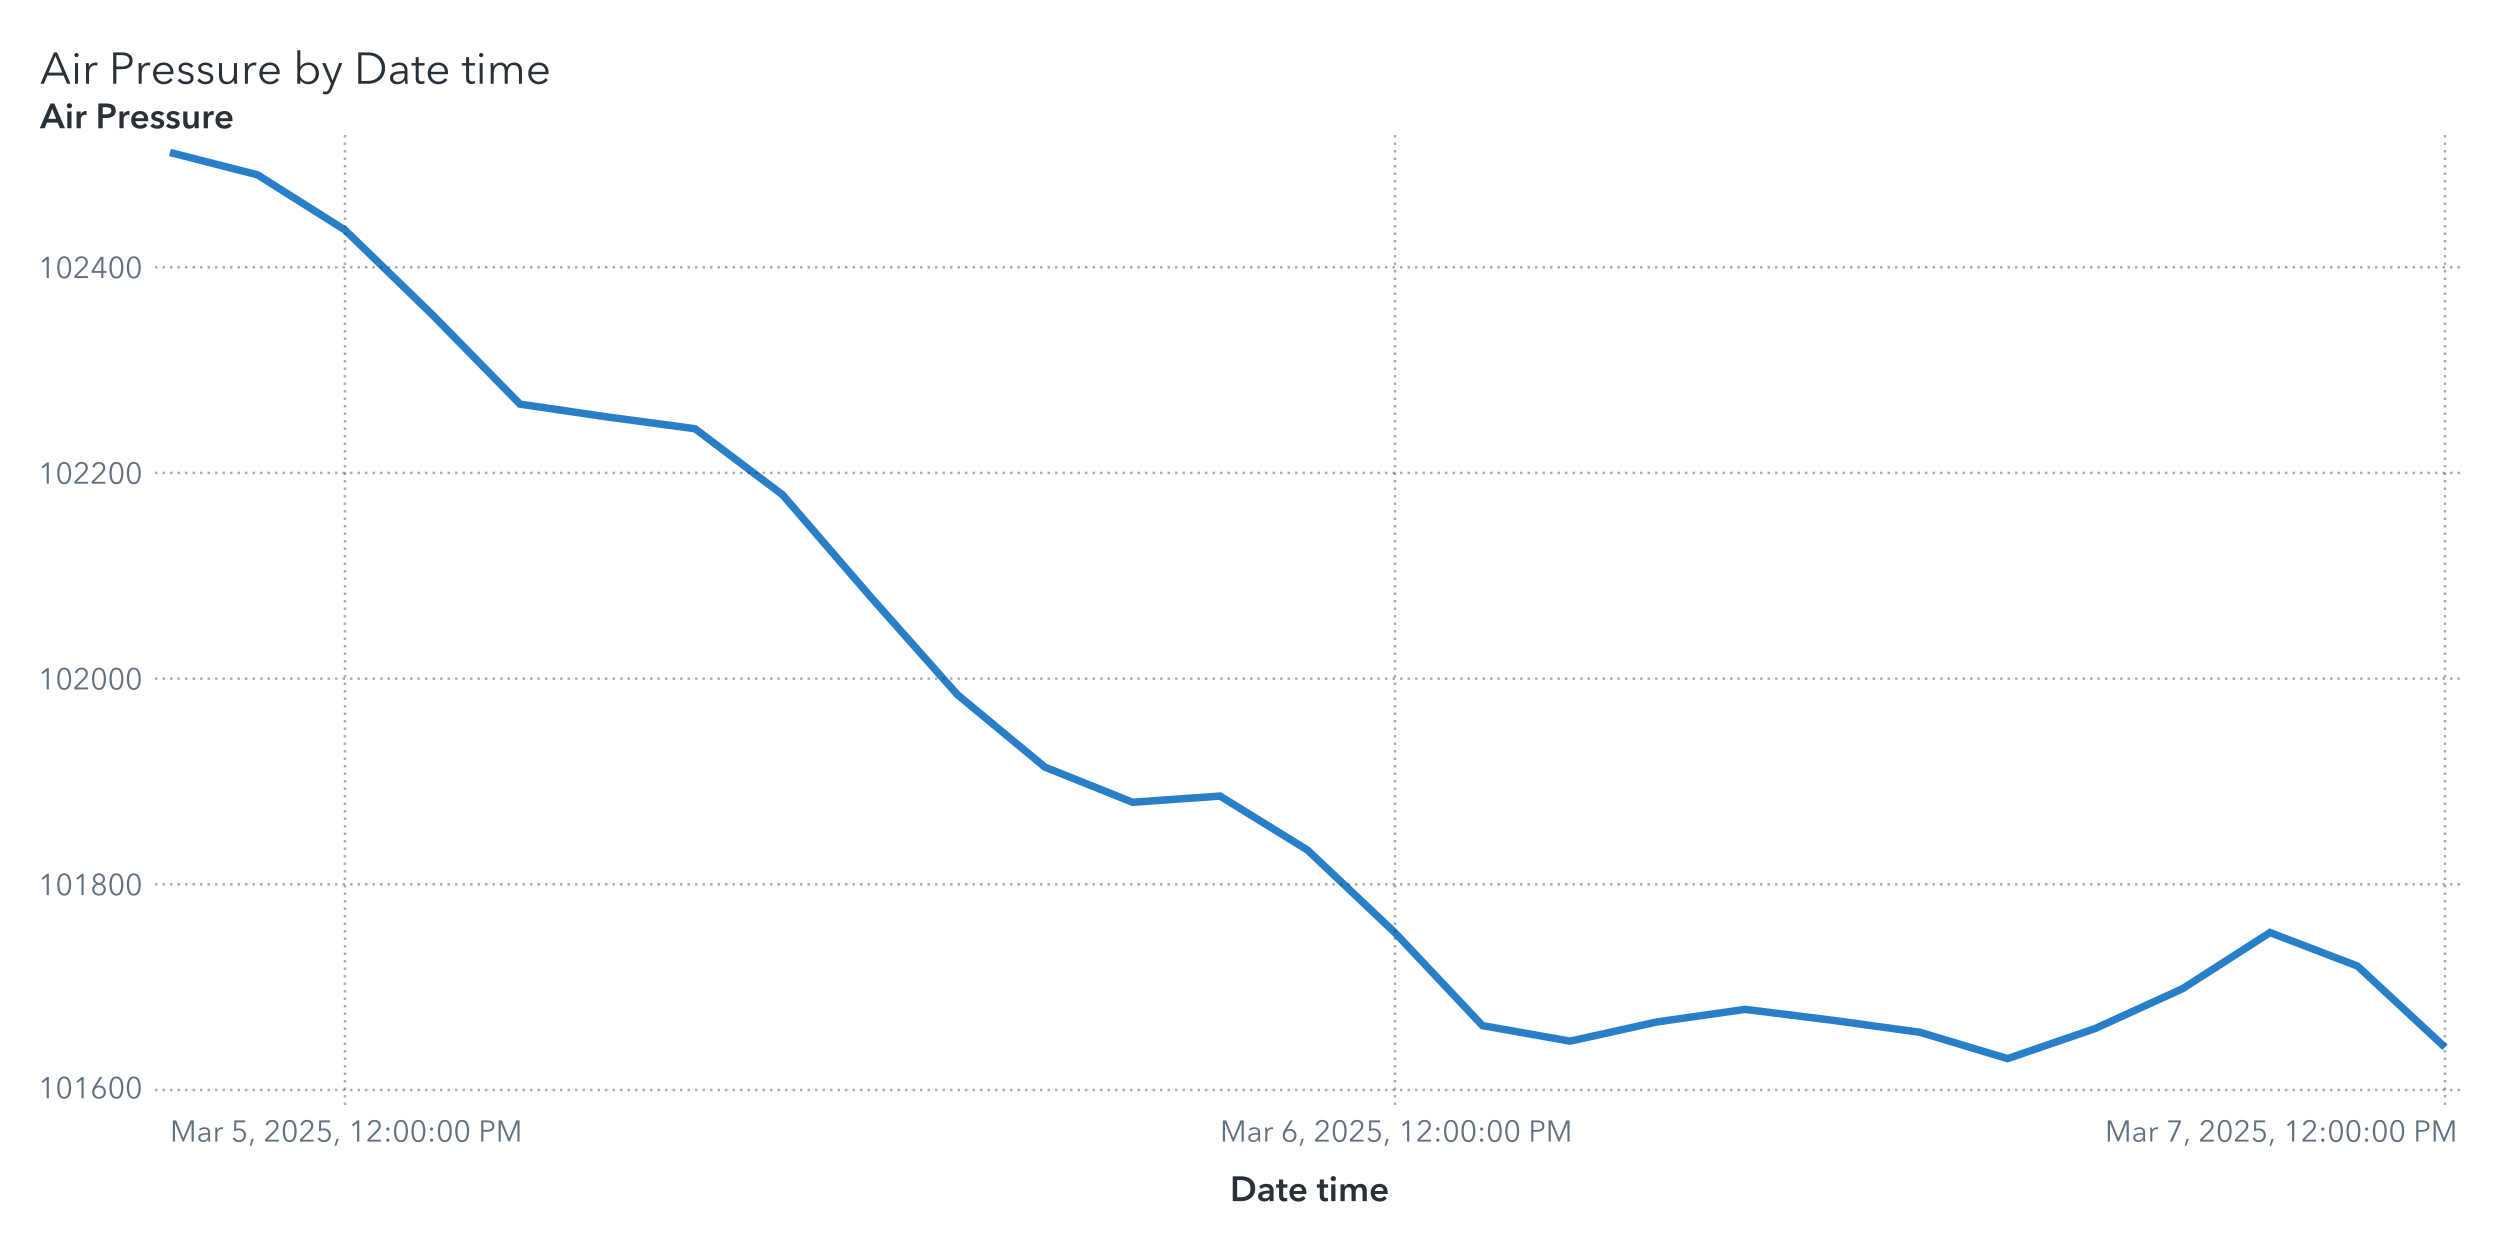
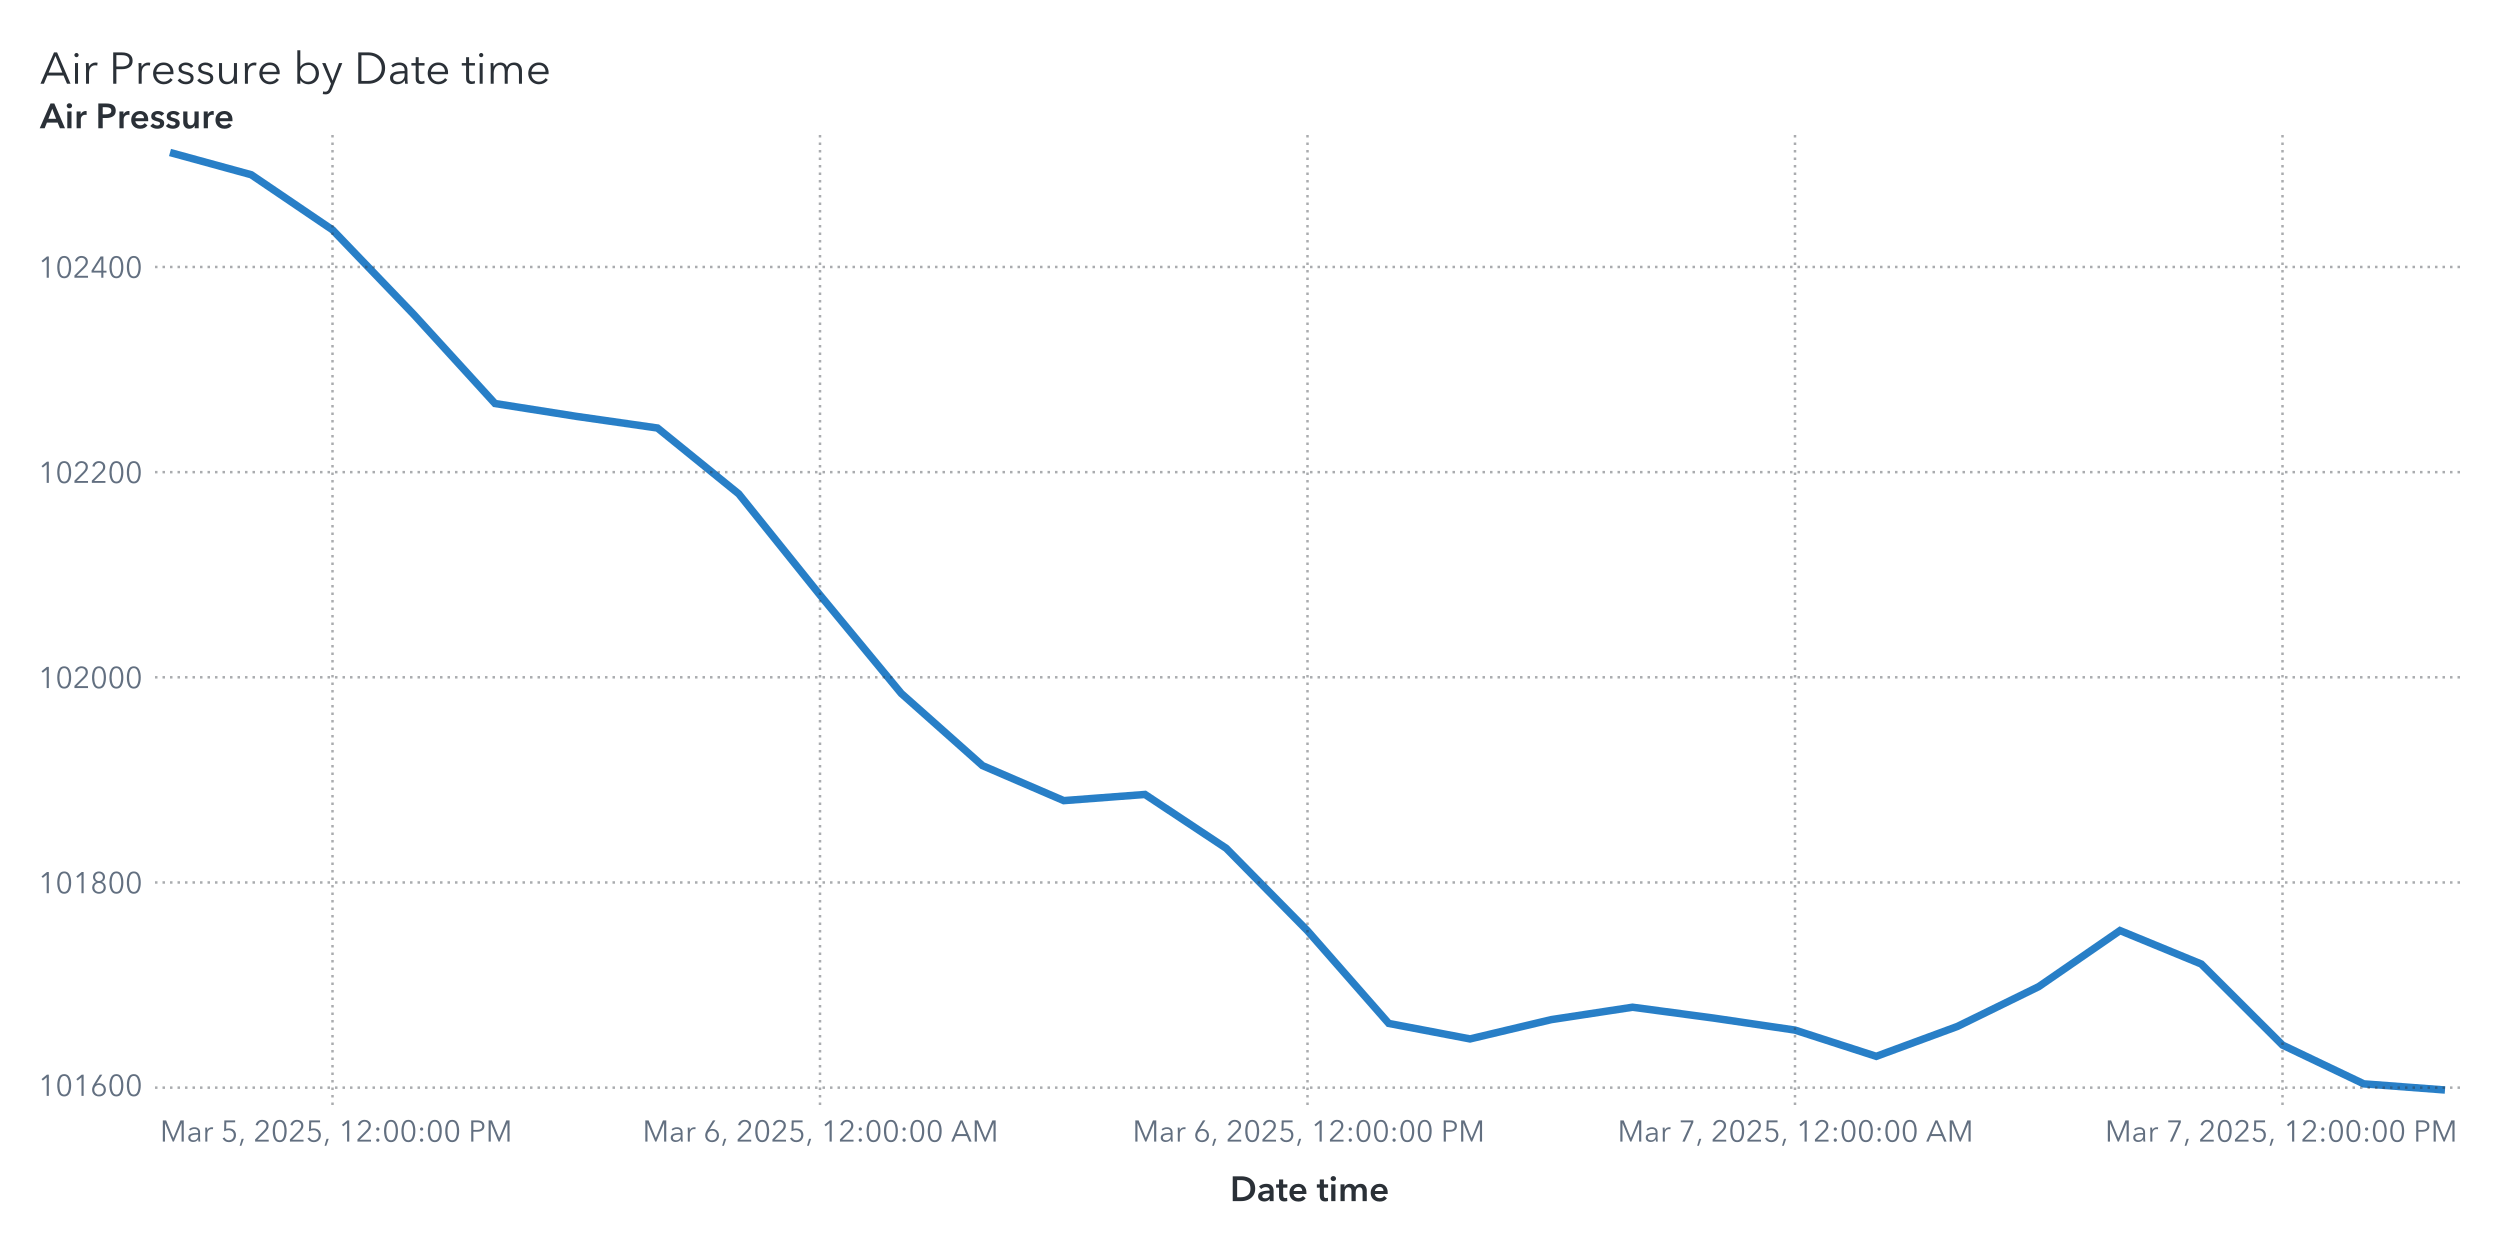
<svg xmlns="http://www.w3.org/2000/svg" xmlns:xlink="http://www.w3.org/1999/xlink" version="1.1" width="1000" height="500" viewBox="0 0 1000 500">
  <rect x="0" y="0" width="1000" height="500" fill="#ffffff">
</rect>
  <g>
    <rect x="0" y="0" rx="5" ry="5" width="1000.0" height="500.0" fill="#ffffff" opacity="0">
</rect>
    <rect x="0" y="0" rx="5" ry="5" width="1000.0" height="500.0" fill="#ffffff" opacity="0">
</rect>
    <rect x="0" y="0" rx="5" ry="5" width="1000.0" height="500.0" fill="#ffffff" opacity="0">
</rect>
    <rect x="0" y="0" rx="5" ry="5" width="1000.0" height="500.0" fill="#ffffff" opacity="0">
</rect>
    <g transform=" translate(16.0 -462.0)">
      <g transform="">
        <g fill="#2a3037" stroke="#2a3037" transform="translate(0 495.5) scale(0.0177 -0.0177)">
          <defs>
            <path id="g65/TT0" d="M89.0 0 L10.0 0 L316.0 708.0 L386.0 708.0 L690.0 0 L610.0 0 L532.0 186.0 L166.0 186.0 L89.0 0Z M193.0 252.0 L505.0 252.0 L349.0 628.0 L193.0 252.0Z">
</path>
          </defs>
          <use x="0" y="0" xlink:href="#g65/TT0" />
          <defs>
            <path id="g105/TT0" d="M125.0 600.0Q 106.0,600.0  91.5,614.0 T 77.0,648.0 Q 77.0,668.0  91.5,682.0 T 125.0,696.0 Q 144.0,696.0  158.5,682.0 T 173.0,648.0 Q 173.0,628.0  158.5,614.0 T 125.0,600.0 Z M159.0 0 L91.0 0 L91.0 468.0 L159.0 468.0 L159.0 0Z">
</path>
          </defs>
          <use x="700.0" y="0" xlink:href="#g105/TT0" />
          <defs>
            <path id="g114/TT0" d="M86.0 468.0 L151.0 468.0Q 155.0,418.0  155.0,388.0  L157.0 388.0Q 177.0,429.0  217.5,454.5 T 307.0,480.0 Q 334.0,480.0  352.0,475.0  L343.0 411.0Q 337.0,413.0  322.5,415.0 T 295.0,417.0 Q 236.0,417.0  197.0,372.5 T 158.0,240.0  L158.0 0 L90.0 0 L90.0 365.0Q 90.0,425.0  86.0,468.0 Z">
</path>
          </defs>
          <use x="950.0" y="0" xlink:href="#g114/TT0" />
          <defs>
            <path id="g80/TT0" d="M294.0 708.0Q 405.0,708.0  469.0,660.0 T 533.0,519.0 Q 533.0,426.0  468.0,377.5 T 292.0,329.0  L166.0 329.0 L166.0 0 L94.0 0 L94.0 708.0 L294.0 708.0Z M288.0 390.0Q 372.0,390.0  416.5,423.0 T 461.0,519.0 Q 461.0,583.0  416.5,614.5 T 288.0,646.0  L166.0 646.0 L166.0 390.0 L288.0 390.0Z">
</path>
          </defs>
          <use x="1560.0" y="0" xlink:href="#g80/TT0" />
          <use x="2140.0" y="0" xlink:href="#g114/TT0" />
          <defs>
            <path id="g101/TT0" d="M515.0 216.0 L127.0 216.0Q 128.0,169.0  150.5,130.5 T 212.0,69.0 T 298.0,46.0 Q 347.0,46.0  387.0,69.5 T 448.0,127.0  L499.0 87.0Q 421.0,-12.0  298.0,-12.0 Q 229.0,-12.0  174.0,20.0 T 87.5,108.0 T 56.0,234.0 Q 56.0,303.0  87.0,359.5 T 172.0,448.0 T 292.0,480.0 Q 363.0,480.0  413.5,449.5 T 490.0,366.0 T 516.0,248.0 Q 516.0,228.0  515.0,216.0 Z M292.0 423.0Q 248.0,423.0  211.5,402.0 T 153.0,345.5 T 128.0,270.0  L447.0 270.0Q 444.0,338.0  403.5,380.5 T 292.0,423.0 Z">
</path>
          </defs>
          <use x="2500.0" y="0" xlink:href="#g101/TT0" />
          <defs>
            <path id="g115/TT0" d="M224.0 423.0Q 183.0,423.0  154.0,404.5 T 125.0,350.0 Q 125.0,318.0  151.0,300.0 T 237.0,270.0 Q 320.0,253.0  359.5,220.0 T 399.0,133.0 Q 399.0,59.0  347.5,23.5 T 223.0,-12.0 Q 167.0,-12.0  118.0,11.0 T 38.0,79.0  L92.0 119.0Q 111.0,87.0  146.5,66.5 T 222.0,46.0 Q 270.0,46.0  301.0,65.5 T 332.0,128.0 Q 332.0,163.0  299.5,182.0 T 194.0,218.0 Q 136.0,232.0  98.0,258.5 T 60.0,344.0 Q 60.0,411.0  108.5,445.5 T 227.0,480.0 Q 277.0,480.0  323.0,457.5 T 391.0,396.0  L339.0 357.0Q 324.0,387.0  293.0,405.0 T 224.0,423.0 Z">
</path>
          </defs>
          <use x="3072.0" y="0" xlink:href="#g115/TT0" />
          <use x="3516.0" y="0" xlink:href="#g115/TT0" />
          <defs>
            <path id="g117/TT0" d="M426.0 80.0 L424.0 80.0Q 405.0,40.0  359.5,14.0 T 264.0,-12.0 Q 177.0,-12.0  131.5,40.0 T 86.0,181.0  L86.0 468.0 L154.0 468.0 L154.0 209.0Q 154.0,130.0  182.5,87.5 T 281.0,45.0 Q 319.0,45.0  351.0,65.5 T 403.0,127.0 T 423.0,228.0  L423.0 468.0 L491.0 468.0 L491.0 103.0Q 491.0,43.0  495.0,0  L430.0 0Q 426.0,50.0  426.0,80.0 Z">
</path>
          </defs>
          <use x="3960.0" y="0" xlink:href="#g117/TT0" />
          <use x="4541.0" y="0" xlink:href="#g114/TT0" />
          <use x="4901.0" y="0" xlink:href="#g101/TT0" />
          <defs>
            <path id="g98/TT0" d="M160.0 0 L92.0 0 L92.0 756.0 L160.0 756.0 L160.0 387.0 L162.0 387.0Q 191.0,431.0  239.0,455.5 T 339.0,480.0 Q 410.0,480.0  465.5,447.5 T 551.0,359.0 T 581.0,234.0 Q 581.0,165.0  551.0,109.0 T 465.5,20.5 T 339.0,-12.0 Q 287.0,-12.0  239.0,12.0 T 162.0,79.0  L160.0 79.0 L160.0 0Z M332.0 423.0Q 280.0,423.0  239.0,398.0 T 175.0,330.0 T 152.0,234.0 Q 152.0,181.0  175.0,138.0 T 239.0,70.5 T 332.0,46.0 Q 387.0,46.0  427.0,71.0 T 488.0,138.5 T 509.0,234.0 Q 509.0,287.0  488.0,330.0 T 427.0,398.0 T 387.0,423.0 Z">
</path>
          </defs>
          <use x="5723.0" y="0" xlink:href="#g98/TT0" />
          <defs>
            <path id="g121/TT0" d="M253.0 73.0 L398.0 468.0 L472.0 468.0 L239.0 -121.0Q 216.0,-180.0  182.5,-210.0 T 92.0,-240.0 Q 61.0,-240.0  31.0,-234.0  L38.0 -172.0Q 62.0,-180.0  88.0,-180.0 Q 121.0,-180.0  141.5,-159.5 T 178.0,-97.0  L216.0 1.0 L16.0 468.0 L92.0 468.0 L251.0 73.0 L253.0 73.0Z">
</path>
          </defs>
          <use x="6360.0" y="0" xlink:href="#g121/TT0" />
          <defs>
            <path id="g68/TT0" d="M329.0 708.0Q 421.0,708.0  507.0,667.5 T 647.0,546.5 T 701.0,354.0 Q 701.0,242.0  647.0,161.5 T 507.0,40.5 T 329.0,0  L94.0 0 L94.0 708.0 L329.0 708.0Z M309.0 64.0Q 411.0,64.0  482.5,105.0 T 589.5,212.0 T 625.0,354.0 Q 625.0,430.0  589.5,496.0 T 482.5,603.0 T 309.0,644.0  L166.0 644.0 L166.0 64.0 L309.0 64.0Z">
</path>
          </defs>
          <use x="7098.0" y="0" xlink:href="#g68/TT0" />
          <defs>
            <path id="g97/TT0" d="M260.0 423.0Q 220.0,423.0  183.0,408.0 T 121.0,368.0  L83.0 413.0Q 113.0,443.0  161.0,461.5 T 267.0,480.0 Q 347.0,480.0  398.0,436.0 T 449.0,310.0  L449.0 105.0Q 449.0,42.0  457.0,0  L396.0 0Q 389.0,40.0  389.0,76.0  L387.0 76.0Q 355.0,30.0  314.5,9.0 T 217.0,-12.0 Q 178.0,-12.0  141.0,2.5 T 79.5,49.0 T 55.0,130.0 Q 55.0,198.0  99.0,232.0 T 212.5,276.5 T 385.0,287.0  L385.0 302.0Q 385.0,362.0  353.0,392.5 T 260.0,423.0 Z M125.0 133.0Q 125.0,87.0  157.0,65.5 T 235.0,44.0 Q 304.0,44.0  344.5,89.0 T 385.0,199.0  L385.0 234.0 L365.0 234.0Q 259.0,234.0  192.0,213.5 T 125.0,133.0 Z">
</path>
          </defs>
          <use x="7855.0" y="0" xlink:href="#g97/TT0" />
          <defs>
            <path id="g116/TT0" d="M169.0 411.0 L169.0 138.0Q 169.0,89.0  187.0,70.5 T 239.0,52.0 Q 268.0,52.0  298.0,67.0  L301.0 8.0Q 264.0,-6.0  221.0,-6.0 Q 173.0,-6.0  137.0,22.0 T 101.0,119.0  L101.0 411.0 L4.0 411.0 L4.0 468.0 L101.0 468.0 L101.0 600.0 L169.0 600.0 L169.0 468.0 L301.0 468.0 L301.0 411.0 L169.0 411.0Z">
</path>
          </defs>
          <use x="8389.0" y="0" xlink:href="#g116/TT0" />
          <use x="8706.0" y="0" xlink:href="#g101/TT0" />
          <use x="9528.0" y="0" xlink:href="#g116/TT0" />
          <use x="9845.0" y="0" xlink:href="#g105/TT0" />
          <defs>
            <path id="g109/TT0" d="M311.0 480.0Q 356.0,480.0  395.0,458.0 T 455.0,381.0 Q 479.0,429.0  521.0,454.5 T 619.0,480.0 Q 706.0,480.0  751.5,428.0 T 797.0,287.0  L797.0 0 L729.0 0 L729.0 259.0Q 729.0,423.0  608.0,423.0 Q 540.0,423.0  507.5,372.5 T 475.0,249.0  L475.0 0 L407.0 0 L407.0 273.0Q 407.0,347.0  382.5,385.0 T 294.0,423.0 Q 260.0,423.0  228.5,402.5 T 177.5,340.5 T 158.0,240.0  L158.0 0 L90.0 0 L90.0 365.0Q 90.0,425.0  86.0,468.0  L151.0 468.0Q 155.0,418.0  155.0,388.0  L157.0 388.0Q 178.0,429.0  219.5,454.5 T 311.0,480.0 Z">
</path>
          </defs>
          <use x="10095.0" y="0" xlink:href="#g109/TT0" />
          <use x="10978.0" y="0" xlink:href="#g101/TT0" />
        </g>
        <text x="0" y="495.5" font-size="13.3pt" font-family="Avenir Next for SAS" fill="#2a3037" opacity="0">
Air Pressure by Date time</text>
      </g>
    </g>
    <g transform=" translate(16.0 -16.0)">
      <defs>
        <clipPath id="ClipPath0">
          <rect x="46" y="68" width="925" height="390">
</rect>
        </clipPath>
      </defs>
      <g clip-path="url(#ClipPath0)">
        <defs>
          <clipPath id="ClipPath1">
            <rect x="46" y="70" width="923" height="388">
</rect>
          </clipPath>
        </defs>
        <g clip-path="url(#ClipPath1)">
-           <polyline id="Polyline_6" points="52.0,77.0  87.0,85.93  122.0,108.02  157.0,141.95  192.0,177.66  227.0,182.8  262.0,187.49  297.0,213.9  332.0,254.46  367.0,293.91  402.0,322.87  437.0,336.9  472.0,334.43  507.0,356.03  542.0,389.1  577.0,426.25  612.0,432.46  647.0,424.73  682.0,419.75  717.0,424.11  752.0,428.92  787.0,439.45  822.0,427.44  857.0,411.48  892.0,389.02  927.0,402.43  962.0,434.93 " fill="none" stroke="#287fc7" stroke-width="3.0">
+           <polyline id="Polyline_6" points="52.0,77.0  84.5,85.9  117.0,107.94  149.5,141.79  182.0,177.41  214.5,182.54  247.0,187.21  279.5,213.56  312.0,254.02  344.5,293.37  377.0,322.25  409.5,336.25  442.0,333.78  474.5,355.33  507.0,388.32  539.5,425.37  572.0,431.57  604.5,423.85  637.0,418.89  669.5,423.24  702.0,428.04  734.5,438.54  767.0,426.56  799.5,410.64  832.0,388.23  864.5,401.61  897.0,434.03  929.5,449.54  962.0,452.0 " fill="none" stroke="#287fc7" stroke-width="3.0">
</polyline>
        </g>
-         <path d="M46.0 452.0L969.0 452.0" stroke="#2a3037" stroke-dasharray="1,2" fill="none" opacity="0.4">
- </path>
-         <path d="M46.0 369.73L969.0 369.73" stroke="#2a3037" stroke-dasharray="1,2" fill="none" opacity="0.4">
- </path>
-         <path d="M46.0 287.45L969.0 287.45" stroke="#2a3037" stroke-dasharray="1,2" fill="none" opacity="0.4">
- </path>
-         <path d="M46.0 205.18L969.0 205.18" stroke="#2a3037" stroke-dasharray="1,2" fill="none" opacity="0.4">
- </path>
-         <path d="M46.0 122.91L969.0 122.91" stroke="#2a3037" stroke-dasharray="1,2" fill="none" opacity="0.4">
- </path>
-         <path d="M122.0 458.0L122.0 70.0" stroke="#2a3037" stroke-dasharray="1,2" fill="none" opacity="0.4">
- </path>
-         <path d="M542.0 458.0L542.0 70.0" stroke="#2a3037" stroke-dasharray="1,2" fill="none" opacity="0.4">
- </path>
-         <path d="M962.0 458.0L962.0 70.0" stroke="#2a3037" stroke-dasharray="1,2" fill="none" opacity="0.4">
+         <path d="M46.0 451.06L969.0 451.06" stroke="#2a3037" stroke-dasharray="1,2" fill="none" opacity="0.4">
+ </path>
+         <path d="M46.0 368.99L969.0 368.99" stroke="#2a3037" stroke-dasharray="1,2" fill="none" opacity="0.4">
+ </path>
+         <path d="M46.0 286.92L969.0 286.92" stroke="#2a3037" stroke-dasharray="1,2" fill="none" opacity="0.4">
+ </path>
+         <path d="M46.0 204.86L969.0 204.86" stroke="#2a3037" stroke-dasharray="1,2" fill="none" opacity="0.4">
+ </path>
+         <path d="M46.0 122.79L969.0 122.79" stroke="#2a3037" stroke-dasharray="1,2" fill="none" opacity="0.4">
+ </path>
+         <path d="M117.0 458.0L117.0 70.0" stroke="#2a3037" stroke-dasharray="1,2" fill="none" opacity="0.4">
+ </path>
+         <path d="M312.0 458.0L312.0 70.0" stroke="#2a3037" stroke-dasharray="1,2" fill="none" opacity="0.4">
+ </path>
+         <path d="M507.0 458.0L507.0 70.0" stroke="#2a3037" stroke-dasharray="1,2" fill="none" opacity="0.4">
+ </path>
+         <path d="M702.0 458.0L702.0 70.0" stroke="#2a3037" stroke-dasharray="1,2" fill="none" opacity="0.4">
+ </path>
+         <path d="M897.0 458.0L897.0 70.0" stroke="#2a3037" stroke-dasharray="1,2" fill="none" opacity="0.4">
</path>
      </g>
      <defs>
        <clipPath id="ClipPath2">
          <rect x="0" y="71" width="46" height="387">
</rect>
        </clipPath>
      </defs>
      <g clip-path="url(#ClipPath2)">
-         <g fill="#626f80" stroke="#626f80" transform="translate(-0.76 455.3) scale(0.012 -0.012)">
+         <g fill="#626f80" stroke="#626f80" transform="translate(-0.76 454.36) scale(0.012 -0.012)">
          <defs>
            <path id="g49/TT0" d="M358.0 0 L286.0 0 L286.0 619.0 L158.0 510.0 L114.0 560.0 L294.0 708.0 L358.0 708.0 L358.0 0Z">
</path>
          </defs>
          <use x="0" y="0" xlink:href="#g49/TT0" />
          <defs>
            <path id="g48/TT0" d="M522.0 353.0Q 522.0,195.0  467.0,88.5 T 290.0,-18.0 Q 167.0,-18.0  112.5,88.5 T 58.0,353.0 Q 58.0,512.0  112.5,619.0 T 290.0,726.0 Q 412.0,726.0  467.0,618.5 T 522.0,353.0 Z M131.0 353.0Q 131.0,226.0  167.5,135.0 T 290.0,44.0 Q 375.0,44.0  412.0,135.5 T 449.0,353.0 Q 449.0,480.0  412.0,572.5 T 290.0,665.0 Q 204.0,665.0  167.5,573.0 T 131.0,353.0 Z">
</path>
          </defs>
          <use x="580.0" y="0" xlink:href="#g48/TT0" />
          <use x="1160.0" y="0" xlink:href="#g49/TT0" />
          <defs>
            <path id="g54/TT0" d="M203.0 397.0Q 218.0,409.0  247.0,416.0 T 304.0,423.0 Q 365.0,423.0  414.5,395.5 T 492.0,318.0 T 520.0,205.0 Q 520.0,140.0  490.5,89.5 T 408.5,10.5 T 290.0,-18.0 Q 224.0,-18.0  171.5,10.5 T 89.5,89.5 T 60.0,205.0 Q 60.0,255.0  77.0,301.5 T 124.0,397.0  L317.0 708.0 L400.0 708.0 L201.0 399.0 L203.0 397.0Z M290.0 43.0Q 336.0,43.0  372.0,64.0 T 428.0,122.0 T 448.0,205.0 Q 448.0,275.0  405.0,320.0 T 290.0,365.0 Q 218.0,365.0  175.0,320.0 T 132.0,205.0 Q 132.0,159.0  152.0,122.0 T 208.0,64.0 T 244.0,43.0 Z">
</path>
          </defs>
          <use x="1740.0" y="0" xlink:href="#g54/TT0" />
          <use x="2320.0" y="0" xlink:href="#g48/TT0" />
          <use x="2900.0" y="0" xlink:href="#g48/TT0" />
        </g>
-         <text id="Text_35" x="41.0" y="455.3" font-size="9.0pt" font-family="Avenir Next for SAS" fill="#626f80" text-anchor="end" opacity="0">
+         <text id="Text_37" x="41.0" y="454.36" font-size="9.0pt" font-family="Avenir Next for SAS" fill="#626f80" text-anchor="end" opacity="0">
101600</text>
-         <g fill="#626f80" stroke="#626f80" transform="translate(-0.76 374.03) scale(0.012 -0.012)">
+         <g fill="#626f80" stroke="#626f80" transform="translate(-0.76 373.29) scale(0.012 -0.012)">
          <use x="0" y="0" xlink:href="#g49/TT0" />
          <use x="580.0" y="0" xlink:href="#g48/TT0" />
          <use x="1160.0" y="0" xlink:href="#g49/TT0" />
          <defs>
            <path id="g56/TT0" d="M517.0 186.0Q 517.0,126.0  486.0,79.5 T 403.0,7.5 T 290.0,-18.0 Q 229.0,-18.0  177.0,7.5 T 94.0,79.5 T 63.0,186.0 Q 63.0,256.0  100.5,306.5 T 197.0,375.0  L197.0 377.0Q 150.0,393.0  120.0,437.5 T 90.0,537.0 Q 90.0,593.0  117.0,636.0 T 190.0,702.5 T 290.0,726.0 Q 344.0,726.0  390.0,702.5 T 463.0,636.0 T 490.0,537.0 Q 490.0,482.0  460.0,437.5 T 383.0,377.0  L383.0 375.0Q 442.0,358.0  479.5,307.0 T 517.0,186.0 Z M290.0 406.0Q 345.0,406.0  382.5,442.0 T 420.0,533.0 Q 420.0,590.0  383.0,627.5 T 290.0,665.0 Q 234.0,665.0  197.0,627.5 T 160.0,533.0 Q 160.0,478.0  197.5,442.0 T 290.0,406.0 Z M290.0 43.0Q 359.0,43.0  402.0,86.0 T 445.0,194.0 Q 445.0,258.0  402.0,300.0 T 290.0,342.0 Q 221.0,342.0  178.0,300.0 T 135.0,194.0 Q 135.0,129.0  178.0,86.0 T 290.0,43.0 Z">
</path>
          </defs>
          <use x="1740.0" y="0" xlink:href="#g56/TT0" />
          <use x="2320.0" y="0" xlink:href="#g48/TT0" />
          <use x="2900.0" y="0" xlink:href="#g48/TT0" />
        </g>
-         <text id="Text_36" x="41.0" y="374.03" font-size="9.0pt" font-family="Avenir Next for SAS" fill="#626f80" text-anchor="end" opacity="0">
+         <text id="Text_38" x="41.0" y="373.29" font-size="9.0pt" font-family="Avenir Next for SAS" fill="#626f80" text-anchor="end" opacity="0">
101800</text>
-         <g fill="#626f80" stroke="#626f80" transform="translate(-0.76 291.76) scale(0.012 -0.012)">
+         <g fill="#626f80" stroke="#626f80" transform="translate(-0.76 291.23) scale(0.012 -0.012)">
          <use x="0" y="0" xlink:href="#g49/TT0" />
          <use x="580.0" y="0" xlink:href="#g48/TT0" />
          <defs>
            <path id="g50/TT0" d="M51.0 0 L51.0 75.0 L341.0 368.0Q 380.0,408.0  403.0,447.0 T 426.0,530.0 Q 426.0,590.0  385.5,627.5 T 286.0,665.0 Q 230.0,665.0  191.0,630.0 T 140.0,539.0  L69.0 553.0Q 84.0,629.0  144.0,677.5 T 286.0,726.0 Q 344.0,726.0  392.5,703.5 T 470.0,637.0 T 499.0,531.0 Q 499.0,469.0  470.0,421.5 T 384.0,317.0  L129.0 64.0 L504.0 64.0 L504.0 0 L51.0 0Z">
</path>
          </defs>
          <use x="1160.0" y="0" xlink:href="#g50/TT0" />
          <use x="1740.0" y="0" xlink:href="#g48/TT0" />
          <use x="2320.0" y="0" xlink:href="#g48/TT0" />
          <use x="2900.0" y="0" xlink:href="#g48/TT0" />
        </g>
-         <text id="Text_37" x="41.0" y="291.76" font-size="9.0pt" font-family="Avenir Next for SAS" fill="#626f80" text-anchor="end" opacity="0">
+         <text id="Text_39" x="41.0" y="291.23" font-size="9.0pt" font-family="Avenir Next for SAS" fill="#626f80" text-anchor="end" opacity="0">
102000</text>
-         <g fill="#626f80" stroke="#626f80" transform="translate(-0.76 209.48) scale(0.012 -0.012)">
+         <g fill="#626f80" stroke="#626f80" transform="translate(-0.76 209.16) scale(0.012 -0.012)">
          <use x="0" y="0" xlink:href="#g49/TT0" />
          <use x="580.0" y="0" xlink:href="#g48/TT0" />
          <use x="1160.0" y="0" xlink:href="#g50/TT0" />
          <use x="1740.0" y="0" xlink:href="#g50/TT0" />
          <use x="2320.0" y="0" xlink:href="#g48/TT0" />
          <use x="2900.0" y="0" xlink:href="#g48/TT0" />
        </g>
-         <text id="Text_38" x="41.0" y="209.48" font-size="9.0pt" font-family="Avenir Next for SAS" fill="#626f80" text-anchor="end" opacity="0">
+         <text id="Text_40" x="41.0" y="209.16" font-size="9.0pt" font-family="Avenir Next for SAS" fill="#626f80" text-anchor="end" opacity="0">
102200</text>
-         <g fill="#626f80" stroke="#626f80" transform="translate(-0.76 127.21) scale(0.012 -0.012)">
+         <g fill="#626f80" stroke="#626f80" transform="translate(-0.76 127.09) scale(0.012 -0.012)">
          <use x="0" y="0" xlink:href="#g49/TT0" />
          <use x="580.0" y="0" xlink:href="#g48/TT0" />
          <use x="1160.0" y="0" xlink:href="#g50/TT0" />
          <defs>
            <path id="g52/TT0" d="M436.0 234.0 L540.0 234.0 L540.0 171.0 L436.0 171.0 L436.0 0 L366.0 0 L366.0 171.0 L42.0 171.0 L42.0 241.0 L342.0 708.0 L436.0 708.0 L436.0 234.0Z M366.0 627.0 L364.0 627.0 L117.0 234.0 L366.0 234.0 L366.0 627.0Z">
</path>
          </defs>
          <use x="1740.0" y="0" xlink:href="#g52/TT0" />
          <use x="2320.0" y="0" xlink:href="#g48/TT0" />
          <use x="2900.0" y="0" xlink:href="#g48/TT0" />
        </g>
-         <text id="Text_39" x="41.0" y="127.21" font-size="9.0pt" font-family="Avenir Next for SAS" fill="#626f80" text-anchor="end" opacity="0">
+         <text id="Text_41" x="41.0" y="127.09" font-size="9.0pt" font-family="Avenir Next for SAS" fill="#626f80" text-anchor="end" opacity="0">
102400</text>
      </g>
      <g fill="#2a3037" stroke="#2a3037" transform="translate(0 67.31) scale(0.014 -0.014)">
        <defs>
          <path id="g65/TT1" d="M300.0 708.0 L409.0 708.0 L714.0 0 L570.0 0 L504.0 162.0 L197.0 162.0 L133.0 0 L-8.0 0 L300.0 708.0Z M460.0 270.0 L351.0 558.0 L240.0 270.0 L460.0 270.0Z">
</path>
        </defs>
        <use x="0" y="0" xlink:href="#g65/TT1" />
        <defs>
          <path id="g105/TT1" d="M133.0 715.0Q 166.0,715.0  188.5,694.5 T 211.0,643.0 Q 211.0,612.0  188.5,591.5 T 133.0,571.0 Q 101.0,571.0  79.0,592.5 T 57.0,643.0 Q 57.0,672.0  79.0,693.5 T 133.0,715.0 Z M74.0 480.0 L194.0 480.0 L194.0 0 L74.0 0 L74.0 480.0Z">
</path>
        </defs>
        <use x="706.0" y="0" xlink:href="#g105/TT1" />
        <defs>
          <path id="g114/TT1" d="M187.0 480.0 L187.0 400.0 L189.0 400.0Q 209.0,443.0  246.0,468.5 T 329.0,494.0 Q 346.0,494.0  358.0,491.0  L358.0 381.0Q 338.0,386.0  321.0,386.0 Q 272.0,386.0  243.0,363.0 T 203.0,310.5 T 192.0,257.0  L192.0 0 L72.0 0 L72.0 480.0 L187.0 480.0Z">
</path>
        </defs>
        <use x="974.0" y="0" xlink:href="#g114/TT1" />
        <defs>
          <path id="g80/TT1" d="M309.0 708.0Q 576.0,708.0  576.0,503.0 Q 576.0,393.0  500.0,343.0 T 301.0,293.0  L204.0 293.0 L204.0 0 L78.0 0 L78.0 708.0 L309.0 708.0Z M449.0 503.0Q 449.0,560.0  407.5,581.0 T 296.0,602.0  L204.0 602.0 L204.0 399.0 L292.0 399.0Q 363.0,399.0  406.0,422.0 T 449.0,503.0 Z">
</path>
        </defs>
        <use x="1588.0" y="0" xlink:href="#g80/TT1" />
        <use x="2198.0" y="0" xlink:href="#g114/TT1" />
        <defs>
          <path id="g101/TT1" d="M529.0 202.0 L164.0 202.0Q 168.0,152.0  208.0,118.0 T 301.0,84.0 Q 384.0,84.0  428.0,146.0  L508.0 82.0Q 437.0,-14.0  302.0,-14.0 Q 228.0,-14.0  169.5,16.5 T 77.5,104.0 T 44.0,237.0 Q 44.0,313.0  77.0,371.5 T 168.0,462.0 T 298.0,494.0 Q 402.0,494.0  466.0,427.0 T 530.0,234.0 Q 530.0,213.0  529.0,202.0 Z M297.0 404.0Q 244.0,404.0  206.0,371.0 T 164.0,288.0  L410.0 288.0Q 410.0,338.0  381.0,371.0 T 297.0,404.0 Z">
</path>
        </defs>
        <use x="2562.0" y="0" xlink:href="#g101/TT1" />
        <defs>
          <path id="g115/TT1" d="M230.0 404.0Q 198.0,404.0  175.5,391.0 T 153.0,352.0 Q 153.0,327.0  176.0,315.0 T 257.0,289.0 Q 325.0,273.0  368.5,241.0 T 412.0,146.0 Q 412.0,64.0  355.5,25.0 T 212.0,-14.0 Q 155.0,-14.0  102.0,7.0 T 15.0,65.0  L94.0 139.0Q 114.0,112.0  146.5,95.5 T 217.0,79.0 Q 248.0,79.0  271.0,93.0 T 294.0,136.0 Q 294.0,164.0  269.5,177.5 T 184.0,205.0 Q 119.0,221.0  80.5,250.5 T 42.0,341.0 Q 42.0,416.0  98.0,455.0 T 233.0,494.0 Q 287.0,494.0  336.0,475.0 T 413.0,421.0  L335.0 352.0Q 318.0,374.0  290.0,389.0 T 230.0,404.0 Z">
</path>
        </defs>
        <use x="3136.0" y="0" xlink:href="#g115/TT1" />
        <use x="3580.0" y="0" xlink:href="#g115/TT1" />
        <defs>
          <path id="g117/TT1" d="M396.0 0 L396.0 77.0 L394.0 77.0Q 377.0,39.0  336.5,12.5 T 245.0,-14.0 Q 157.0,-14.0  112.5,42.5 T 68.0,180.0  L68.0 480.0 L188.0 480.0 L188.0 214.0Q 188.0,86.0  278.0,86.0 Q 332.0,86.0  361.0,124.5 T 390.0,216.0  L390.0 480.0 L510.0 480.0 L510.0 0 L396.0 0Z">
</path>
        </defs>
        <use x="4024.0" y="0" xlink:href="#g117/TT1" />
        <use x="4606.0" y="0" xlink:href="#g114/TT1" />
        <use x="4970.0" y="0" xlink:href="#g101/TT1" />
      </g>
-       <text id="Text_40" x="0" y="67.31" font-size="10.5pt" font-family="Avenir Next for SAS" font-weight="bold" fill="#2a3037" text-anchor="start" opacity="0">
+       <text id="Text_42" x="0" y="67.31" font-size="10.5pt" font-family="Avenir Next for SAS" font-weight="bold" fill="#2a3037" text-anchor="start" opacity="0">
Air Pressure</text>
      <defs>
        <clipPath id="ClipPath3">
          <rect x="46" y="458" width="922" height="42">
</rect>
        </clipPath>
      </defs>
      <g clip-path="url(#ClipPath3)">
-         <g fill="#626f80" stroke="#626f80" transform="translate(52.0 472.65) scale(0.012 -0.012)">
+         <g fill="#626f80" stroke="#626f80" transform="translate(48.0 472.65) scale(0.012 -0.012)">
          <defs>
            <path id="g77/TT0" d="M444.0 122.0 L445.0 122.0 L682.0 708.0 L792.0 708.0 L792.0 0 L720.0 0 L720.0 615.0 L718.0 615.0 L462.0 0 L424.0 0 L168.0 615.0 L166.0 615.0 L166.0 0 L94.0 0 L94.0 708.0 L204.0 708.0 L444.0 122.0Z">
</path>
          </defs>
          <use x="0" y="0" xlink:href="#g77/TT0" />
          <use x="886.0" y="0" xlink:href="#g97/TT0" />
          <use x="1420.0" y="0" xlink:href="#g114/TT0" />
          <defs>
            <path id="g53/TT0" d="M180.0 644.0 L175.0 425.0Q 219.0,441.0  273.0,441.0 Q 339.0,441.0  391.5,413.0 T 473.5,334.5 T 503.0,219.0 Q 503.0,151.0  473.5,97.0 T 390.5,12.5 T 268.0,-18.0 Q 194.0,-18.0  140.0,16.0 T 56.0,111.0  L121.0 140.0Q 140.0,96.0  179.0,70.0 T 264.0,44.0 Q 311.0,44.0  349.0,66.0 T 408.5,126.5 T 430.0,212.0 Q 430.0,289.0  380.5,335.5 T 254.0,382.0 Q 180.0,382.0  107.0,343.0  L114.0 708.0 L475.0 708.0 L475.0 644.0 L180.0 644.0Z">
</path>
          </defs>
          <use x="2030.0" y="0" xlink:href="#g53/TT0" />
          <defs>
            <path id="g44/TT0" d="M102.0 -140.0 L45.0 -140.0 L112.0 95.0 L183.0 95.0 L102.0 -140.0Z">
</path>
          </defs>
          <use x="2610.0" y="0" xlink:href="#g44/TT0" />
          <use x="3120.0" y="0" xlink:href="#g50/TT0" />
          <use x="3700.0" y="0" xlink:href="#g48/TT0" />
          <use x="4280.0" y="0" xlink:href="#g50/TT0" />
          <use x="4860.0" y="0" xlink:href="#g53/TT0" />
          <use x="5440.0" y="0" xlink:href="#g44/TT0" />
          <use x="5950.0" y="0" xlink:href="#g49/TT0" />
          <use x="6530.0" y="0" xlink:href="#g50/TT0" />
          <defs>
            <path id="g58/TT0" d="M150.0 366.0Q 127.0,366.0  111.5,382.0 T 96.0,420.0 Q 96.0,442.0  111.5,458.0 T 150.0,474.0 Q 173.0,474.0  188.5,458.0 T 204.0,420.0 Q 204.0,398.0  188.5,382.0 T 150.0,366.0 Z M150.0 -6.0Q 127.0,-6.0  111.5,10.0 T 96.0,48.0 Q 96.0,70.0  111.5,86.0 T 150.0,102.0 Q 173.0,102.0  188.5,86.0 T 204.0,48.0 Q 204.0,26.0  188.5,10.0 T 150.0,-6.0 Z">
</path>
          </defs>
          <use x="7110.0" y="0" xlink:href="#g58/TT0" />
          <use x="7410.0" y="0" xlink:href="#g48/TT0" />
          <use x="7990.0" y="0" xlink:href="#g48/TT0" />
          <use x="8570.0" y="0" xlink:href="#g58/TT0" />
          <use x="8870.0" y="0" xlink:href="#g48/TT0" />
          <use x="9450.0" y="0" xlink:href="#g48/TT0" />
          <use x="10280.0" y="0" xlink:href="#g80/TT0" />
          <use x="10860.0" y="0" xlink:href="#g77/TT0" />
        </g>
-         <text id="Text_42" x="122.0" y="472.65" font-size="9.0pt" font-family="Avenir Next for SAS" fill="#626f80" text-anchor="middle" opacity="0">
+         <text id="Text_44" x="118.0" y="472.65" font-size="9.0pt" font-family="Avenir Next for SAS" fill="#626f80" text-anchor="middle" opacity="0">
Mar 5, 2025, 12:00:00 PM</text>
-         <g fill="#626f80" stroke="#626f80" transform="translate(472.0 472.65) scale(0.012 -0.012)">
+         <g fill="#626f80" stroke="#626f80" transform="translate(241.0 472.65) scale(0.012 -0.012)">
+           <use x="0" y="0" xlink:href="#g77/TT0" />
+           <use x="886.0" y="0" xlink:href="#g97/TT0" />
+           <use x="1420.0" y="0" xlink:href="#g114/TT0" />
+           <use x="2030.0" y="0" xlink:href="#g54/TT0" />
+           <use x="2610.0" y="0" xlink:href="#g44/TT0" />
+           <use x="3120.0" y="0" xlink:href="#g50/TT0" />
+           <use x="3700.0" y="0" xlink:href="#g48/TT0" />
+           <use x="4280.0" y="0" xlink:href="#g50/TT0" />
+           <use x="4860.0" y="0" xlink:href="#g53/TT0" />
+           <use x="5440.0" y="0" xlink:href="#g44/TT0" />
+           <use x="5950.0" y="0" xlink:href="#g49/TT0" />
+           <use x="6530.0" y="0" xlink:href="#g50/TT0" />
+           <use x="7110.0" y="0" xlink:href="#g58/TT0" />
+           <use x="7410.0" y="0" xlink:href="#g48/TT0" />
+           <use x="7990.0" y="0" xlink:href="#g48/TT0" />
+           <use x="8570.0" y="0" xlink:href="#g58/TT0" />
+           <use x="8870.0" y="0" xlink:href="#g48/TT0" />
+           <use x="9450.0" y="0" xlink:href="#g48/TT0" />
+           <use x="10280.0" y="0" xlink:href="#g65/TT0" />
+           <use x="10980.0" y="0" xlink:href="#g77/TT0" />
+         </g>
+         <text id="Text_45" x="312.0" y="472.65" font-size="9.0pt" font-family="Avenir Next for SAS" fill="#626f80" text-anchor="middle" opacity="0">
+ Mar 6, 2025, 12:00:00 AM</text>
+         <g fill="#626f80" stroke="#626f80" transform="translate(437.0 472.65) scale(0.012 -0.012)">
          <use x="0" y="0" xlink:href="#g77/TT0" />
          <use x="886.0" y="0" xlink:href="#g97/TT0" />
          <use x="1420.0" y="0" xlink:href="#g114/TT0" />
          <use x="2030.0" y="0" xlink:href="#g54/TT0" />
          <use x="2610.0" y="0" xlink:href="#g44/TT0" />
          <use x="3120.0" y="0" xlink:href="#g50/TT0" />
          <use x="3700.0" y="0" xlink:href="#g48/TT0" />
          <use x="4280.0" y="0" xlink:href="#g50/TT0" />
          <use x="4860.0" y="0" xlink:href="#g53/TT0" />
          <use x="5440.0" y="0" xlink:href="#g44/TT0" />
          <use x="5950.0" y="0" xlink:href="#g49/TT0" />
          <use x="6530.0" y="0" xlink:href="#g50/TT0" />
          <use x="7110.0" y="0" xlink:href="#g58/TT0" />
          <use x="7410.0" y="0" xlink:href="#g48/TT0" />
          <use x="7990.0" y="0" xlink:href="#g48/TT0" />
          <use x="8570.0" y="0" xlink:href="#g58/TT0" />
          <use x="8870.0" y="0" xlink:href="#g48/TT0" />
          <use x="9450.0" y="0" xlink:href="#g48/TT0" />
          <use x="10280.0" y="0" xlink:href="#g80/TT0" />
          <use x="10860.0" y="0" xlink:href="#g77/TT0" />
        </g>
-         <text id="Text_43" x="542.0" y="472.65" font-size="9.0pt" font-family="Avenir Next for SAS" fill="#626f80" text-anchor="middle" opacity="0">
+         <text id="Text_46" x="507.0" y="472.65" font-size="9.0pt" font-family="Avenir Next for SAS" fill="#626f80" text-anchor="middle" opacity="0">
Mar 6, 2025, 12:00:00 PM</text>
+         <g fill="#626f80" stroke="#626f80" transform="translate(631.0 472.65) scale(0.012 -0.012)">
+           <use x="0" y="0" xlink:href="#g77/TT0" />
+           <use x="886.0" y="0" xlink:href="#g97/TT0" />
+           <use x="1420.0" y="0" xlink:href="#g114/TT0" />
+           <defs>
+             <path id="g55/TT0" d="M498.0 642.0 L213.0 0 L132.0 0 L425.0 644.0 L78.0 644.0 L78.0 708.0 L498.0 708.0 L498.0 642.0Z">
+ </path>
+           </defs>
+           <use x="2030.0" y="0" xlink:href="#g55/TT0" />
+           <use x="2610.0" y="0" xlink:href="#g44/TT0" />
+           <use x="3120.0" y="0" xlink:href="#g50/TT0" />
+           <use x="3700.0" y="0" xlink:href="#g48/TT0" />
+           <use x="4280.0" y="0" xlink:href="#g50/TT0" />
+           <use x="4860.0" y="0" xlink:href="#g53/TT0" />
+           <use x="5440.0" y="0" xlink:href="#g44/TT0" />
+           <use x="5950.0" y="0" xlink:href="#g49/TT0" />
+           <use x="6530.0" y="0" xlink:href="#g50/TT0" />
+           <use x="7110.0" y="0" xlink:href="#g58/TT0" />
+           <use x="7410.0" y="0" xlink:href="#g48/TT0" />
+           <use x="7990.0" y="0" xlink:href="#g48/TT0" />
+           <use x="8570.0" y="0" xlink:href="#g58/TT0" />
+           <use x="8870.0" y="0" xlink:href="#g48/TT0" />
+           <use x="9450.0" y="0" xlink:href="#g48/TT0" />
+           <use x="10280.0" y="0" xlink:href="#g65/TT0" />
+           <use x="10980.0" y="0" xlink:href="#g77/TT0" />
+         </g>
+         <text id="Text_47" x="702.0" y="472.65" font-size="9.0pt" font-family="Avenir Next for SAS" fill="#626f80" text-anchor="middle" opacity="0">
+ Mar 7, 2025, 12:00:00 AM</text>
        <g fill="#626f80" stroke="#626f80" transform="translate(826.0 472.65) scale(0.012 -0.012)">
          <use x="0" y="0" xlink:href="#g77/TT0" />
          <use x="886.0" y="0" xlink:href="#g97/TT0" />
          <use x="1420.0" y="0" xlink:href="#g114/TT0" />
-           <defs>
-             <path id="g55/TT0" d="M498.0 642.0 L213.0 0 L132.0 0 L425.0 644.0 L78.0 644.0 L78.0 708.0 L498.0 708.0 L498.0 642.0Z">
- </path>
-           </defs>
          <use x="2030.0" y="0" xlink:href="#g55/TT0" />
          <use x="2610.0" y="0" xlink:href="#g44/TT0" />
          <use x="3120.0" y="0" xlink:href="#g50/TT0" />
          <use x="3700.0" y="0" xlink:href="#g48/TT0" />
          <use x="4280.0" y="0" xlink:href="#g50/TT0" />
          <use x="4860.0" y="0" xlink:href="#g53/TT0" />
          <use x="5440.0" y="0" xlink:href="#g44/TT0" />
          <use x="5950.0" y="0" xlink:href="#g49/TT0" />
          <use x="6530.0" y="0" xlink:href="#g50/TT0" />
          <use x="7110.0" y="0" xlink:href="#g58/TT0" />
          <use x="7410.0" y="0" xlink:href="#g48/TT0" />
          <use x="7990.0" y="0" xlink:href="#g48/TT0" />
          <use x="8570.0" y="0" xlink:href="#g58/TT0" />
          <use x="8870.0" y="0" xlink:href="#g48/TT0" />
          <use x="9450.0" y="0" xlink:href="#g48/TT0" />
          <use x="10280.0" y="0" xlink:href="#g80/TT0" />
          <use x="10860.0" y="0" xlink:href="#g77/TT0" />
        </g>
-         <text id="Text_44" x="896.0" y="472.65" font-size="9.0pt" font-family="Avenir Next for SAS" fill="#626f80" text-anchor="middle" opacity="0">
+         <text id="Text_48" x="896.0" y="472.65" font-size="9.0pt" font-family="Avenir Next for SAS" fill="#626f80" text-anchor="middle" opacity="0">
Mar 7, 2025, 12:00:00 PM</text>
      </g>
      <g fill="#2a3037" stroke="#2a3037" transform="translate(476.0 496.44) scale(0.014 -0.014)">
        <defs>
          <path id="g68/TT1" d="M329.0 708.0Q 430.0,708.0  518.5,673.0 T 663.5,558.5 T 720.0,354.0 Q 720.0,237.0  663.0,157.0 T 516.5,38.5 T 329.0,0  L78.0 0 L78.0 708.0 L329.0 708.0Z M585.0 354.0Q 585.0,492.0  506.0,546.0 T 309.0,600.0  L204.0 600.0 L204.0 110.0 L309.0 110.0Q 424.0,110.0  504.5,166.5 T 585.0,354.0 Z">
</path>
        </defs>
        <use x="0" y="0" xlink:href="#g68/TT1" />
        <defs>
          <path id="g97/TT1" d="M367.0 61.0Q 349.0,29.0  308.5,8.5 T 218.0,-12.0 Q 175.0,-12.0  134.0,3.0 T 65.5,51.5 T 38.0,137.0 Q 38.0,233.0  131.0,266.5 T 368.0,300.0  L368.0 312.0Q 368.0,354.0  337.0,377.0 T 258.0,400.0 Q 221.0,400.0  186.0,384.5 T 127.0,345.0  L65.0 418.0Q 105.0,455.0  158.5,474.5 T 268.0,494.0 Q 385.0,494.0  433.5,436.0 T 482.0,292.0  L482.0 0 L370.0 0 L370.0 61.0 L367.0 61.0Z M341.0 219.0Q 158.0,219.0  158.0,139.0 Q 158.0,107.0  182.5,93.0 T 242.0,79.0 Q 303.0,79.0  335.5,111.5 T 368.0,202.0  L368.0 219.0 L341.0 219.0Z">
</path>
        </defs>
        <use x="764.0" y="0" xlink:href="#g97/TT1" />
        <defs>
          <path id="g116/TT1" d="M3.0 480.0 L87.0 480.0 L87.0 619.0 L205.0 619.0 L205.0 480.0 L325.0 480.0 L325.0 384.0 L205.0 384.0 L205.0 161.0Q 205.0,125.0  218.0,106.0 T 268.0,87.0 Q 299.0,87.0  319.0,97.0  L323.0 3.0Q 289.0,-10.0  243.0,-10.0 Q 155.0,-10.0  121.0,35.5 T 87.0,160.0  L87.0 384.0 L3.0 384.0 L3.0 480.0Z">
</path>
        </defs>
        <use x="1314.0" y="0" xlink:href="#g116/TT1" />
        <use x="1654.0" y="0" xlink:href="#g101/TT1" />
        <use x="2478.0" y="0" xlink:href="#g116/TT1" />
        <use x="2818.0" y="0" xlink:href="#g105/TT1" />
        <defs>
          <path id="g109/TT1" d="M822.0 300.0 L822.0 0 L702.0 0 L702.0 266.0Q 702.0,394.0  612.0,394.0 Q 560.0,394.0  533.0,354.5 T 506.0,262.0  L506.0 0 L386.0 0 L386.0 290.0Q 386.0,337.0  363.5,365.5 T 297.0,394.0 Q 246.0,394.0  219.0,355.5 T 192.0,264.0  L192.0 0 L72.0 0 L72.0 480.0 L186.0 480.0 L186.0 403.0 L188.0 403.0Q 205.0,442.0  244.0,468.0 T 337.0,494.0 Q 390.0,494.0  428.0,470.0 T 487.0,403.0 Q 511.0,447.0  551.5,470.5 T 645.0,494.0 Q 733.0,494.0  777.5,437.5 T 822.0,300.0 Z">
</path>
        </defs>
        <use x="3086.0" y="0" xlink:href="#g109/TT1" />
        <use x="3976.0" y="0" xlink:href="#g101/TT1" />
      </g>
-       <text id="Text_45" x="507.0" y="496.44" font-size="10.5pt" font-family="Avenir Next for SAS" font-weight="bold" fill="#2a3037" text-anchor="middle" opacity="0">
+       <text id="Text_49" x="507.0" y="496.44" font-size="10.5pt" font-family="Avenir Next for SAS" font-weight="bold" fill="#2a3037" text-anchor="middle" opacity="0">
Date time</text>
    </g>
    <g transform=" translate(16.0 -16.0)">
</g>
    <g transform=" translate(16.0 -16.0)">
</g>
    <g transform=" translate(16.0 -16.0)">
</g>
  </g>
</svg>
